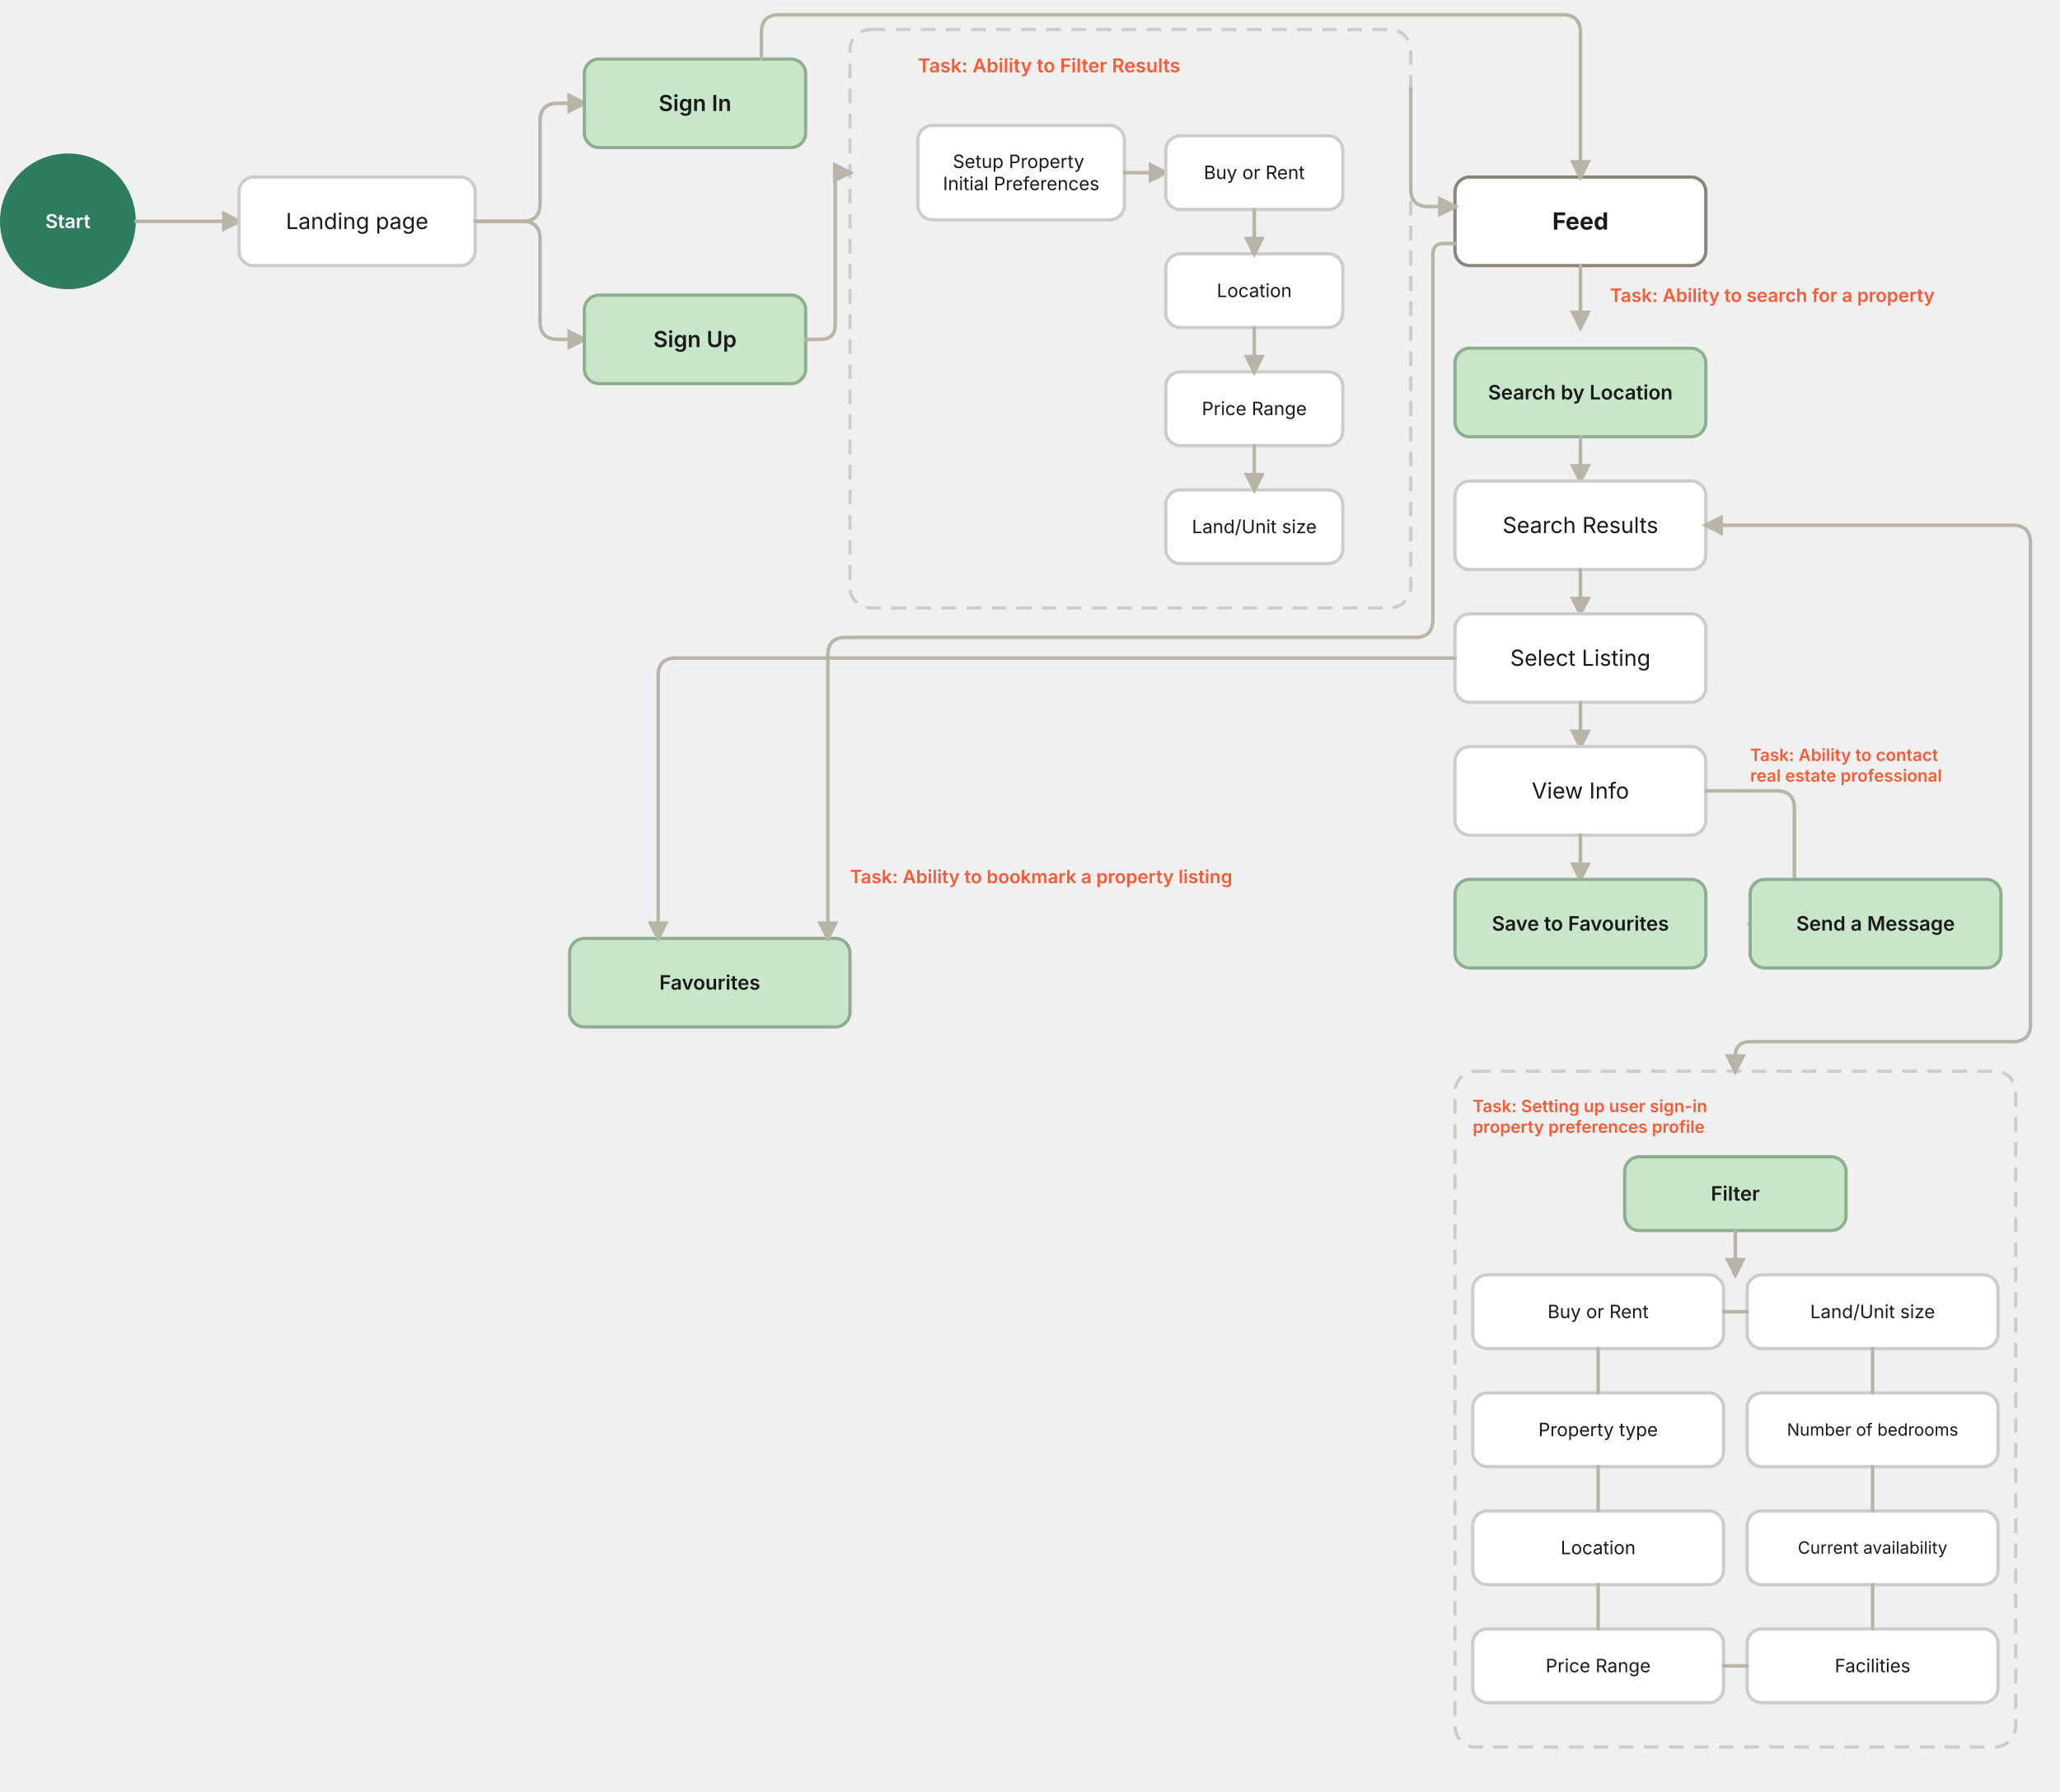
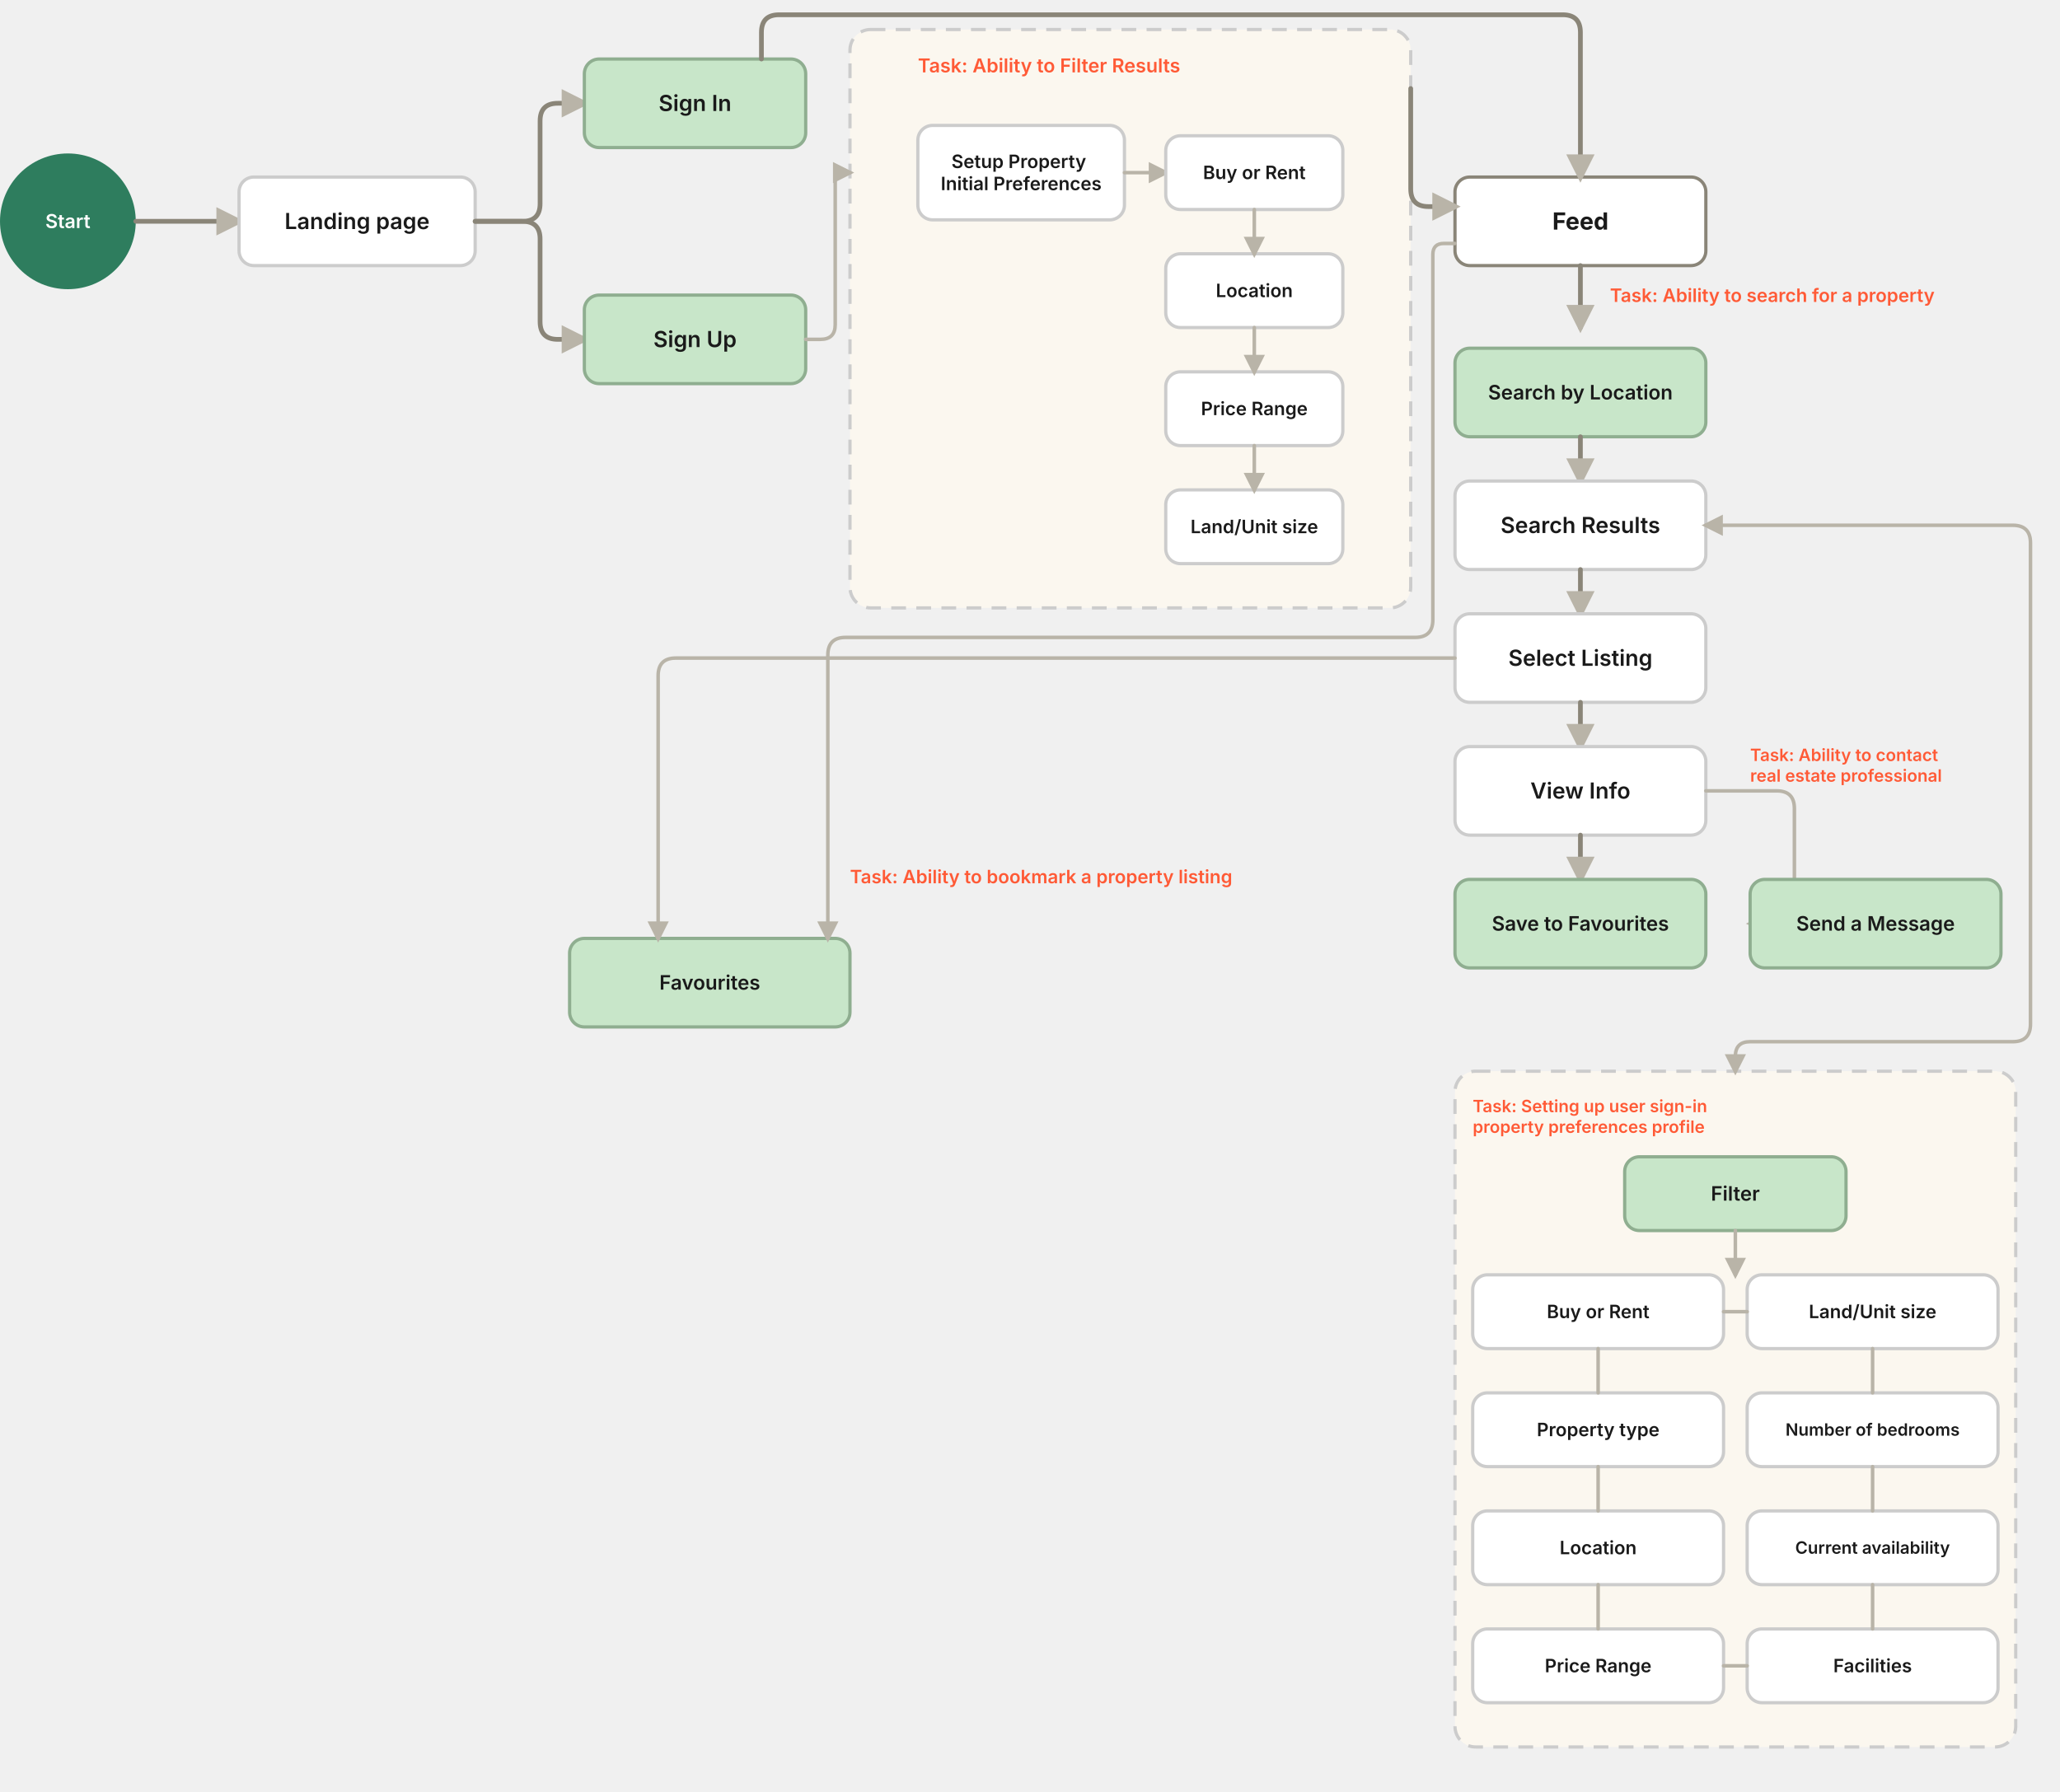
<svg xmlns="http://www.w3.org/2000/svg" width="1396" height="1214" viewBox="34 0 1396 1214" fill="none">
  <defs>
    <marker id="arrow" viewBox="0 0 10 10" refX="8" refY="5" markerWidth="6" markerHeight="6" orient="auto-start-reverse">
      <path d="M0,0 L10,5 L0,10 z" fill="#B9B4A8" />
    </marker>
  </defs>
  <circle cx="80" cy="150" r="46" fill="#2E7D5E" />
  <text text-anchor="middle" font-family="'Inter', -apple-system, system-ui, sans-serif" font-size="13" font-weight="600" fill="#fff">
    <tspan x="80" y="154.55">Start</tspan>
  </text>
-   <path d="M126,150 L196,150" fill="none" stroke="#B9B4A8" stroke-width="2.4" stroke-linejoin="round" stroke-linecap="round" marker-end="url(#arrow)" />
+   <path d="M126,150 L196,150" fill="none" stroke="#8a8578" stroke-width="3.2" stroke-linejoin="round" stroke-linecap="round" marker-end="url(#arrow)" />
  <rect x="196" y="120" width="160" height="60" rx="10" fill="#fff" stroke="#CCCCCC" stroke-width="2.2" />
-   <text text-anchor="middle" font-family="'Inter', -apple-system, system-ui, sans-serif" font-size="15" font-weight="400" fill="#1a1a1a">
+   <text text-anchor="middle" font-family="'Inter', -apple-system, system-ui, sans-serif" font-size="15" font-weight="600" fill="#1a1a1a">
    <tspan x="276" y="155.25">Landing page</tspan>
  </text>
-   <path d="M356,150 L388,150 Q400,150 400,138 L400,82 Q400,70 412,70 L430,70" fill="none" stroke="#B9B4A8" stroke-width="2.4" stroke-linejoin="round" stroke-linecap="round" marker-end="url(#arrow)" />
-   <path d="M356,150 L388,150 Q400,150 400,162 L400,218 Q400,230 412,230 L430,230" fill="none" stroke="#B9B4A8" stroke-width="2.4" stroke-linejoin="round" stroke-linecap="round" marker-end="url(#arrow)" />
+   <path d="M356,150 L388,150 Q400,150 400,138 L400,82 Q400,70 412,70 L430,70" fill="none" stroke="#8a8578" stroke-width="3.2" stroke-linejoin="round" stroke-linecap="round" marker-end="url(#arrow)" />
+   <path d="M356,150 L388,150 Q400,150 400,162 L400,218 Q400,230 412,230 L430,230" fill="none" stroke="#8a8578" stroke-width="3.2" stroke-linejoin="round" stroke-linecap="round" marker-end="url(#arrow)" />
  <rect x="430" y="40" width="150" height="60" rx="10" fill="#C8E6C9" stroke="#8FAE90" stroke-width="2.2" />
  <text text-anchor="middle" font-family="'Inter', -apple-system, system-ui, sans-serif" font-size="15" font-weight="600" fill="#1a1a1a">
    <tspan x="505" y="75.25">Sign In</tspan>
  </text>
  <rect x="430" y="200" width="150" height="60" rx="10" fill="#C8E6C9" stroke="#8FAE90" stroke-width="2.2" />
  <text text-anchor="middle" font-family="'Inter', -apple-system, system-ui, sans-serif" font-size="15" font-weight="600" fill="#1a1a1a">
    <tspan x="505" y="235.25">Sign Up</tspan>
  </text>
-   <rect x="610" y="20" width="380" height="392" rx="14" fill="none" stroke="#CCCCCC" stroke-width="2.2" stroke-dasharray="10 7" />
+   <rect x="610" y="20" width="380" height="392" rx="14" fill="#FBF7EF" stroke="#CCCCCC" stroke-width="2.2" stroke-dasharray="10 7" />
  <text text-anchor="start" font-family="'Inter', -apple-system, system-ui, sans-serif" font-size="13" font-weight="600" fill="#ff5a36">
    <tspan x="656" y="49.05">Task: Ability to Filter Results</tspan>
  </text>
  <rect x="656" y="85" width="140" height="64" rx="10" fill="#fff" stroke="#CCCCCC" stroke-width="2.2" />
-   <text text-anchor="middle" font-family="'Inter', -apple-system, system-ui, sans-serif" font-size="12.5" font-weight="400" fill="#1a1a1a">
+   <text text-anchor="middle" font-family="'Inter', -apple-system, system-ui, sans-serif" font-size="12.5" font-weight="600" fill="#1a1a1a">
    <tspan x="726" y="113.875">Setup Property</tspan>
    <tspan x="726" y="128.875">Initial Preferences</tspan>
  </text>
  <path d="M796,117 L824,117" fill="none" stroke="#B9B4A8" stroke-width="2.4" stroke-linejoin="round" stroke-linecap="round" marker-end="url(#arrow)" />
  <rect x="824" y="92" width="120" height="50" rx="10" fill="#fff" stroke="#CCCCCC" stroke-width="2.2" />
-   <text text-anchor="middle" font-family="'Inter', -apple-system, system-ui, sans-serif" font-size="12.5" font-weight="400" fill="#1a1a1a">
+   <text text-anchor="middle" font-family="'Inter', -apple-system, system-ui, sans-serif" font-size="12.5" font-weight="600" fill="#1a1a1a">
    <tspan x="884" y="121.375">Buy or Rent</tspan>
  </text>
  <rect x="824" y="172" width="120" height="50" rx="10" fill="#fff" stroke="#CCCCCC" stroke-width="2.2" />
-   <text text-anchor="middle" font-family="'Inter', -apple-system, system-ui, sans-serif" font-size="12.5" font-weight="400" fill="#1a1a1a">
+   <text text-anchor="middle" font-family="'Inter', -apple-system, system-ui, sans-serif" font-size="12.5" font-weight="600" fill="#1a1a1a">
    <tspan x="884" y="201.375">Location</tspan>
  </text>
  <path d="M884,142 L884,172" fill="none" stroke="#B9B4A8" stroke-width="2.4" stroke-linejoin="round" stroke-linecap="round" marker-end="url(#arrow)" />
  <rect x="824" y="252" width="120" height="50" rx="10" fill="#fff" stroke="#CCCCCC" stroke-width="2.2" />
-   <text text-anchor="middle" font-family="'Inter', -apple-system, system-ui, sans-serif" font-size="12.5" font-weight="400" fill="#1a1a1a">
+   <text text-anchor="middle" font-family="'Inter', -apple-system, system-ui, sans-serif" font-size="12.5" font-weight="600" fill="#1a1a1a">
    <tspan x="884" y="281.375">Price Range</tspan>
  </text>
  <path d="M884,222 L884,252" fill="none" stroke="#B9B4A8" stroke-width="2.4" stroke-linejoin="round" stroke-linecap="round" marker-end="url(#arrow)" />
  <rect x="824" y="332" width="120" height="50" rx="10" fill="#fff" stroke="#CCCCCC" stroke-width="2.2" />
-   <text text-anchor="middle" font-family="'Inter', -apple-system, system-ui, sans-serif" font-size="12.5" font-weight="400" fill="#1a1a1a">
+   <text text-anchor="middle" font-family="'Inter', -apple-system, system-ui, sans-serif" font-size="12.5" font-weight="600" fill="#1a1a1a">
    <tspan x="884" y="361.375">Land/Unit size</tspan>
  </text>
  <path d="M884,302 L884,332" fill="none" stroke="#B9B4A8" stroke-width="2.4" stroke-linejoin="round" stroke-linecap="round" marker-end="url(#arrow)" />
  <path d="M580,230 L590,230 Q600,230 600,220 L600,122 Q600,117 605,117 L610,117" fill="none" stroke="#B9B4A8" stroke-width="2.4" stroke-linejoin="round" stroke-linecap="round" marker-end="url(#arrow)" />
  <rect x="1020" y="120" width="170" height="60" rx="10" fill="#fff" stroke="#8a8578" stroke-width="2.2" />
  <text text-anchor="middle" font-family="'Inter', -apple-system, system-ui, sans-serif" font-size="16" font-weight="700" fill="#1a1a1a">
    <tspan x="1105" y="155.6">Feed</tspan>
  </text>
-   <path d="M550,40 L550,22 Q550,10 562,10 L1093,10 Q1105,10 1105,22 L1105,120" fill="none" stroke="#B9B4A8" stroke-width="2.4" stroke-linejoin="round" stroke-linecap="round" marker-end="url(#arrow)" />
-   <path d="M990,60 L990,128 Q990,140 1002,140 L1020,140" fill="none" stroke="#B9B4A8" stroke-width="2.4" stroke-linejoin="round" stroke-linecap="round" marker-end="url(#arrow)" />
-   <path d="M1105,180 L1105,222" fill="none" stroke="#B9B4A8" stroke-width="2.4" stroke-linejoin="round" stroke-linecap="round" marker-end="url(#arrow)" />
+   <path d="M550,40 L550,22 Q550,10 562,10 L1093,10 Q1105,10 1105,22 L1105,120" fill="none" stroke="#8a8578" stroke-width="3.2" stroke-linejoin="round" stroke-linecap="round" marker-end="url(#arrow)" />
+   <path d="M990,60 L990,128 Q990,140 1002,140 L1020,140" fill="none" stroke="#8a8578" stroke-width="3.2" stroke-linejoin="round" stroke-linecap="round" marker-end="url(#arrow)" />
+   <path d="M1105,180 L1105,222" fill="none" stroke="#8a8578" stroke-width="3.2" stroke-linejoin="round" stroke-linecap="round" marker-end="url(#arrow)" />
  <text text-anchor="start" font-family="'Inter', -apple-system, system-ui, sans-serif" font-size="12.5" font-weight="600" fill="#ff5a36">
    <tspan x="1125" y="204.625">Task: Ability to search for a property</tspan>
  </text>
  <rect x="1020" y="236" width="170" height="60" rx="10" fill="#C8E6C9" stroke="#8FAE90" stroke-width="2.2" />
  <text text-anchor="middle" font-family="'Inter', -apple-system, system-ui, sans-serif" font-size="13.5" font-weight="600" fill="#1a1a1a">
    <tspan x="1105" y="270.725">Search by Location</tspan>
  </text>
-   <path d="M1105,296 L1105,326" fill="none" stroke="#B9B4A8" stroke-width="2.4" stroke-linejoin="round" stroke-linecap="round" marker-end="url(#arrow)" />
+   <path d="M1105,296 L1105,326" fill="none" stroke="#8a8578" stroke-width="3.2" stroke-linejoin="round" stroke-linecap="round" marker-end="url(#arrow)" />
  <rect x="1020" y="326" width="170" height="60" rx="10" fill="#fff" stroke="#CCCCCC" stroke-width="2.2" />
-   <text text-anchor="middle" font-family="'Inter', -apple-system, system-ui, sans-serif" font-size="15" font-weight="400" fill="#1a1a1a">
+   <text text-anchor="middle" font-family="'Inter', -apple-system, system-ui, sans-serif" font-size="15" font-weight="600" fill="#1a1a1a">
    <tspan x="1105" y="361.25">Search Results</tspan>
  </text>
-   <path d="M1105,386 L1105,416" fill="none" stroke="#B9B4A8" stroke-width="2.4" stroke-linejoin="round" stroke-linecap="round" marker-end="url(#arrow)" />
+   <path d="M1105,386 L1105,416" fill="none" stroke="#8a8578" stroke-width="3.2" stroke-linejoin="round" stroke-linecap="round" marker-end="url(#arrow)" />
  <rect x="1020" y="416" width="170" height="60" rx="10" fill="#fff" stroke="#CCCCCC" stroke-width="2.2" />
-   <text text-anchor="middle" font-family="'Inter', -apple-system, system-ui, sans-serif" font-size="15" font-weight="400" fill="#1a1a1a">
+   <text text-anchor="middle" font-family="'Inter', -apple-system, system-ui, sans-serif" font-size="15" font-weight="600" fill="#1a1a1a">
    <tspan x="1105" y="451.25">Select Listing</tspan>
  </text>
-   <path d="M1105,476 L1105,506" fill="none" stroke="#B9B4A8" stroke-width="2.4" stroke-linejoin="round" stroke-linecap="round" marker-end="url(#arrow)" />
+   <path d="M1105,476 L1105,506" fill="none" stroke="#8a8578" stroke-width="3.2" stroke-linejoin="round" stroke-linecap="round" marker-end="url(#arrow)" />
  <rect x="1020" y="506" width="170" height="60" rx="10" fill="#fff" stroke="#CCCCCC" stroke-width="2.2" />
-   <text text-anchor="middle" font-family="'Inter', -apple-system, system-ui, sans-serif" font-size="15" font-weight="400" fill="#1a1a1a">
+   <text text-anchor="middle" font-family="'Inter', -apple-system, system-ui, sans-serif" font-size="15" font-weight="600" fill="#1a1a1a">
    <tspan x="1105" y="541.25">View Info</tspan>
  </text>
-   <path d="M1105,566 L1105,596" fill="none" stroke="#B9B4A8" stroke-width="2.4" stroke-linejoin="round" stroke-linecap="round" marker-end="url(#arrow)" />
+   <path d="M1105,566 L1105,596" fill="none" stroke="#8a8578" stroke-width="3.2" stroke-linejoin="round" stroke-linecap="round" marker-end="url(#arrow)" />
  <rect x="1020" y="596" width="170" height="60" rx="10" fill="#C8E6C9" stroke="#8FAE90" stroke-width="2.2" />
  <text text-anchor="middle" font-family="'Inter', -apple-system, system-ui, sans-serif" font-size="13.5" font-weight="600" fill="#1a1a1a">
    <tspan x="1105" y="630.725">Save to Favourites</tspan>
  </text>
  <text text-anchor="start" font-family="'Inter', -apple-system, system-ui, sans-serif" font-size="11.5" font-weight="600" fill="#ff5a36">
    <tspan x="1220" y="515.775">Task: Ability to contact</tspan>
    <tspan x="1220" y="529.775">real estate professional</tspan>
  </text>
  <path d="M1190,536 L1238,536 Q1250,536 1250,548 L1250,614 Q1250,626 1238,626 L1220,626" fill="none" stroke="#B9B4A8" stroke-width="2.4" stroke-linejoin="round" stroke-linecap="round" marker-end="url(#arrow)" />
  <rect x="1220" y="596" width="170" height="60" rx="10" fill="#C8E6C9" stroke="#8FAE90" stroke-width="2.2" />
  <text text-anchor="middle" font-family="'Inter', -apple-system, system-ui, sans-serif" font-size="13.5" font-weight="600" fill="#1a1a1a">
    <tspan x="1305" y="630.725">Send a Message</tspan>
  </text>
-   <rect x="1020" y="726" width="380" height="458" rx="14" fill="none" stroke="#CCCCCC" stroke-width="2.2" stroke-dasharray="10 7" />
+   <rect x="1020" y="726" width="380" height="458" rx="14" fill="#FBF7EF" stroke="#CCCCCC" stroke-width="2.2" stroke-dasharray="10 7" />
  <text text-anchor="start" font-family="'Inter', -apple-system, system-ui, sans-serif" font-size="11.5" font-weight="600" fill="#ff5a36">
    <tspan x="1032" y="753.775">Task: Setting up user sign-in</tspan>
    <tspan x="1032" y="767.775">property preferences profile</tspan>
  </text>
  <rect x="1135" y="784" width="150" height="50" rx="10" fill="#C8E6C9" stroke="#8FAE90" stroke-width="2.2" />
  <text text-anchor="middle" font-family="'Inter', -apple-system, system-ui, sans-serif" font-size="13.5" font-weight="600" fill="#1a1a1a">
    <tspan x="1210" y="813.725">Filter</tspan>
  </text>
  <path d="M1210,834 L1210,864" fill="none" stroke="#B9B4A8" stroke-width="2.4" stroke-linejoin="round" stroke-linecap="round" marker-end="url(#arrow)" />
  <rect x="1032" y="864" width="170" height="50" rx="10" fill="#fff" stroke="#CCCCCC" stroke-width="2.2" />
-   <text text-anchor="middle" font-family="'Inter', -apple-system, system-ui, sans-serif" font-size="12.5" font-weight="400" fill="#1a1a1a">
+   <text text-anchor="middle" font-family="'Inter', -apple-system, system-ui, sans-serif" font-size="12.5" font-weight="600" fill="#1a1a1a">
    <tspan x="1117" y="893.375">Buy or Rent</tspan>
  </text>
  <rect x="1032" y="944" width="170" height="50" rx="10" fill="#fff" stroke="#CCCCCC" stroke-width="2.2" />
-   <text text-anchor="middle" font-family="'Inter', -apple-system, system-ui, sans-serif" font-size="12.5" font-weight="400" fill="#1a1a1a">
+   <text text-anchor="middle" font-family="'Inter', -apple-system, system-ui, sans-serif" font-size="12.5" font-weight="600" fill="#1a1a1a">
    <tspan x="1117" y="973.375">Property type</tspan>
  </text>
  <path d="M1117,914 L1117,944" fill="none" stroke="#B9B4A8" stroke-width="2.4" stroke-linejoin="round" stroke-linecap="round" />
  <rect x="1032" y="1024" width="170" height="50" rx="10" fill="#fff" stroke="#CCCCCC" stroke-width="2.2" />
-   <text text-anchor="middle" font-family="'Inter', -apple-system, system-ui, sans-serif" font-size="12.5" font-weight="400" fill="#1a1a1a">
+   <text text-anchor="middle" font-family="'Inter', -apple-system, system-ui, sans-serif" font-size="12.5" font-weight="600" fill="#1a1a1a">
    <tspan x="1117" y="1053.375">Location</tspan>
  </text>
  <path d="M1117,994 L1117,1024" fill="none" stroke="#B9B4A8" stroke-width="2.4" stroke-linejoin="round" stroke-linecap="round" />
  <rect x="1032" y="1104" width="170" height="50" rx="10" fill="#fff" stroke="#CCCCCC" stroke-width="2.2" />
-   <text text-anchor="middle" font-family="'Inter', -apple-system, system-ui, sans-serif" font-size="12.5" font-weight="400" fill="#1a1a1a">
+   <text text-anchor="middle" font-family="'Inter', -apple-system, system-ui, sans-serif" font-size="12.5" font-weight="600" fill="#1a1a1a">
    <tspan x="1117" y="1133.375">Price Range</tspan>
  </text>
  <path d="M1117,1074 L1117,1104" fill="none" stroke="#B9B4A8" stroke-width="2.4" stroke-linejoin="round" stroke-linecap="round" />
  <rect x="1218" y="864" width="170" height="50" rx="10" fill="#fff" stroke="#CCCCCC" stroke-width="2.2" />
-   <text text-anchor="middle" font-family="'Inter', -apple-system, system-ui, sans-serif" font-size="12.5" font-weight="400" fill="#1a1a1a">
+   <text text-anchor="middle" font-family="'Inter', -apple-system, system-ui, sans-serif" font-size="12.5" font-weight="600" fill="#1a1a1a">
    <tspan x="1303" y="893.375">Land/Unit size</tspan>
  </text>
  <rect x="1218" y="944" width="170" height="50" rx="10" fill="#fff" stroke="#CCCCCC" stroke-width="2.2" />
-   <text text-anchor="middle" font-family="'Inter', -apple-system, system-ui, sans-serif" font-size="11.5" font-weight="400" fill="#1a1a1a">
+   <text text-anchor="middle" font-family="'Inter', -apple-system, system-ui, sans-serif" font-size="11.5" font-weight="600" fill="#1a1a1a">
    <tspan x="1303" y="973.025">Number of bedrooms</tspan>
  </text>
  <path d="M1303,914 L1303,944" fill="none" stroke="#B9B4A8" stroke-width="2.4" stroke-linejoin="round" stroke-linecap="round" />
  <rect x="1218" y="1024" width="170" height="50" rx="10" fill="#fff" stroke="#CCCCCC" stroke-width="2.2" />
-   <text text-anchor="middle" font-family="'Inter', -apple-system, system-ui, sans-serif" font-size="11.5" font-weight="400" fill="#1a1a1a">
+   <text text-anchor="middle" font-family="'Inter', -apple-system, system-ui, sans-serif" font-size="11.5" font-weight="600" fill="#1a1a1a">
    <tspan x="1303" y="1053.025">Current availability</tspan>
  </text>
  <path d="M1303,994 L1303,1024" fill="none" stroke="#B9B4A8" stroke-width="2.4" stroke-linejoin="round" stroke-linecap="round" />
  <rect x="1218" y="1104" width="170" height="50" rx="10" fill="#fff" stroke="#CCCCCC" stroke-width="2.2" />
-   <text text-anchor="middle" font-family="'Inter', -apple-system, system-ui, sans-serif" font-size="12.5" font-weight="400" fill="#1a1a1a">
+   <text text-anchor="middle" font-family="'Inter', -apple-system, system-ui, sans-serif" font-size="12.5" font-weight="600" fill="#1a1a1a">
    <tspan x="1303" y="1133.375">Facilities</tspan>
  </text>
  <path d="M1303,1074 L1303,1104" fill="none" stroke="#B9B4A8" stroke-width="2.4" stroke-linejoin="round" stroke-linecap="round" />
  <path d="M1202,889 L1218,889" fill="none" stroke="#B9B4A8" stroke-width="2.4" stroke-linejoin="round" stroke-linecap="round" />
  <path d="M1202,1129 L1218,1129" fill="none" stroke="#B9B4A8" stroke-width="2.4" stroke-linejoin="round" stroke-linecap="round" />
  <path d="M1190,356 L1398,356 Q1410,356 1410,368 L1410,694 Q1410,706 1398,706 L1220,706 Q1210,706 1210,716 L1210,726" fill="none" stroke="#B9B4A8" stroke-width="2.4" stroke-linejoin="round" stroke-linecap="round" marker-start="url(#arrow)" marker-end="url(#arrow)" />
  <text text-anchor="start" font-family="'Inter', -apple-system, system-ui, sans-serif" font-size="12.5" font-weight="600" fill="#ff5a36">
    <tspan x="610" y="598.625">Task: Ability to bookmark a property listing</tspan>
  </text>
  <rect x="420" y="636" width="190" height="60" rx="10" fill="#C8E6C9" stroke="#8FAE90" stroke-width="2.2" />
  <text text-anchor="middle" font-family="'Inter', -apple-system, system-ui, sans-serif" font-size="13.5" font-weight="600" fill="#1a1a1a">
    <tspan x="515" y="670.725">Favourites</tspan>
  </text>
  <path d="M1020,165 L1012.5,165 Q1005,165 1005,172.5 L1005,420 Q1005,432 993,432 L607,432 Q595,432 595,444 L595,636" fill="none" stroke="#B9B4A8" stroke-width="2.4" stroke-linejoin="round" stroke-linecap="round" marker-end="url(#arrow)" />
  <path d="M1020,446 L492,446 Q480,446 480,458 L480,636" fill="none" stroke="#B9B4A8" stroke-width="2.4" stroke-linejoin="round" stroke-linecap="round" marker-end="url(#arrow)" />
</svg>
